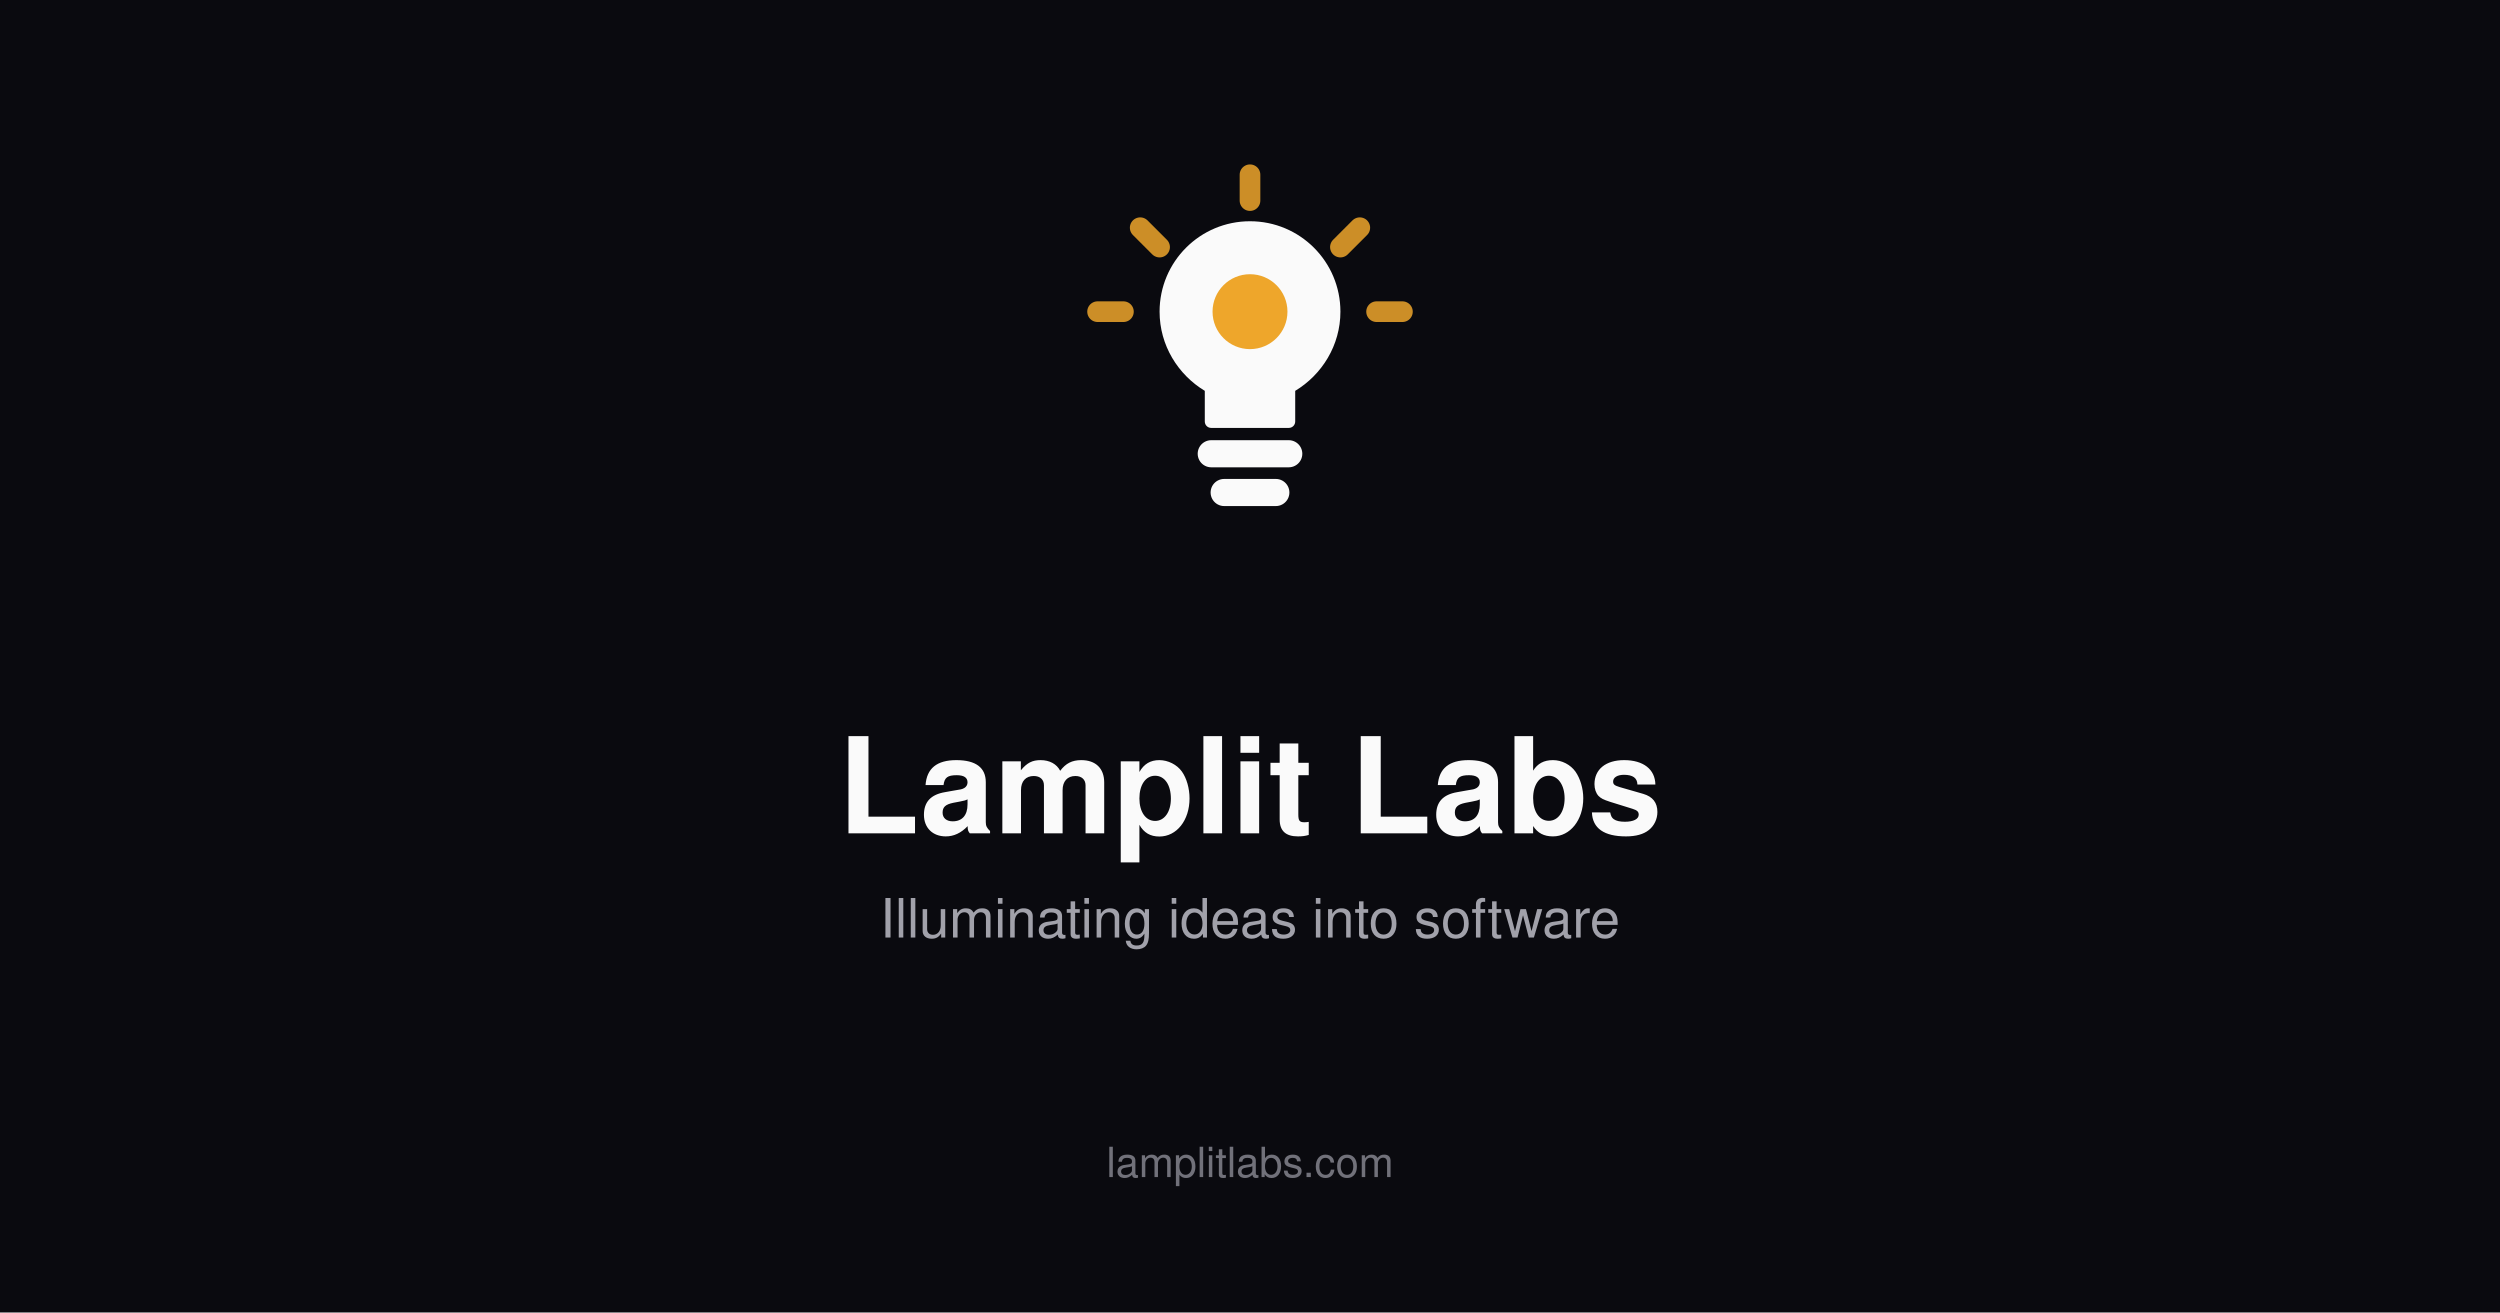
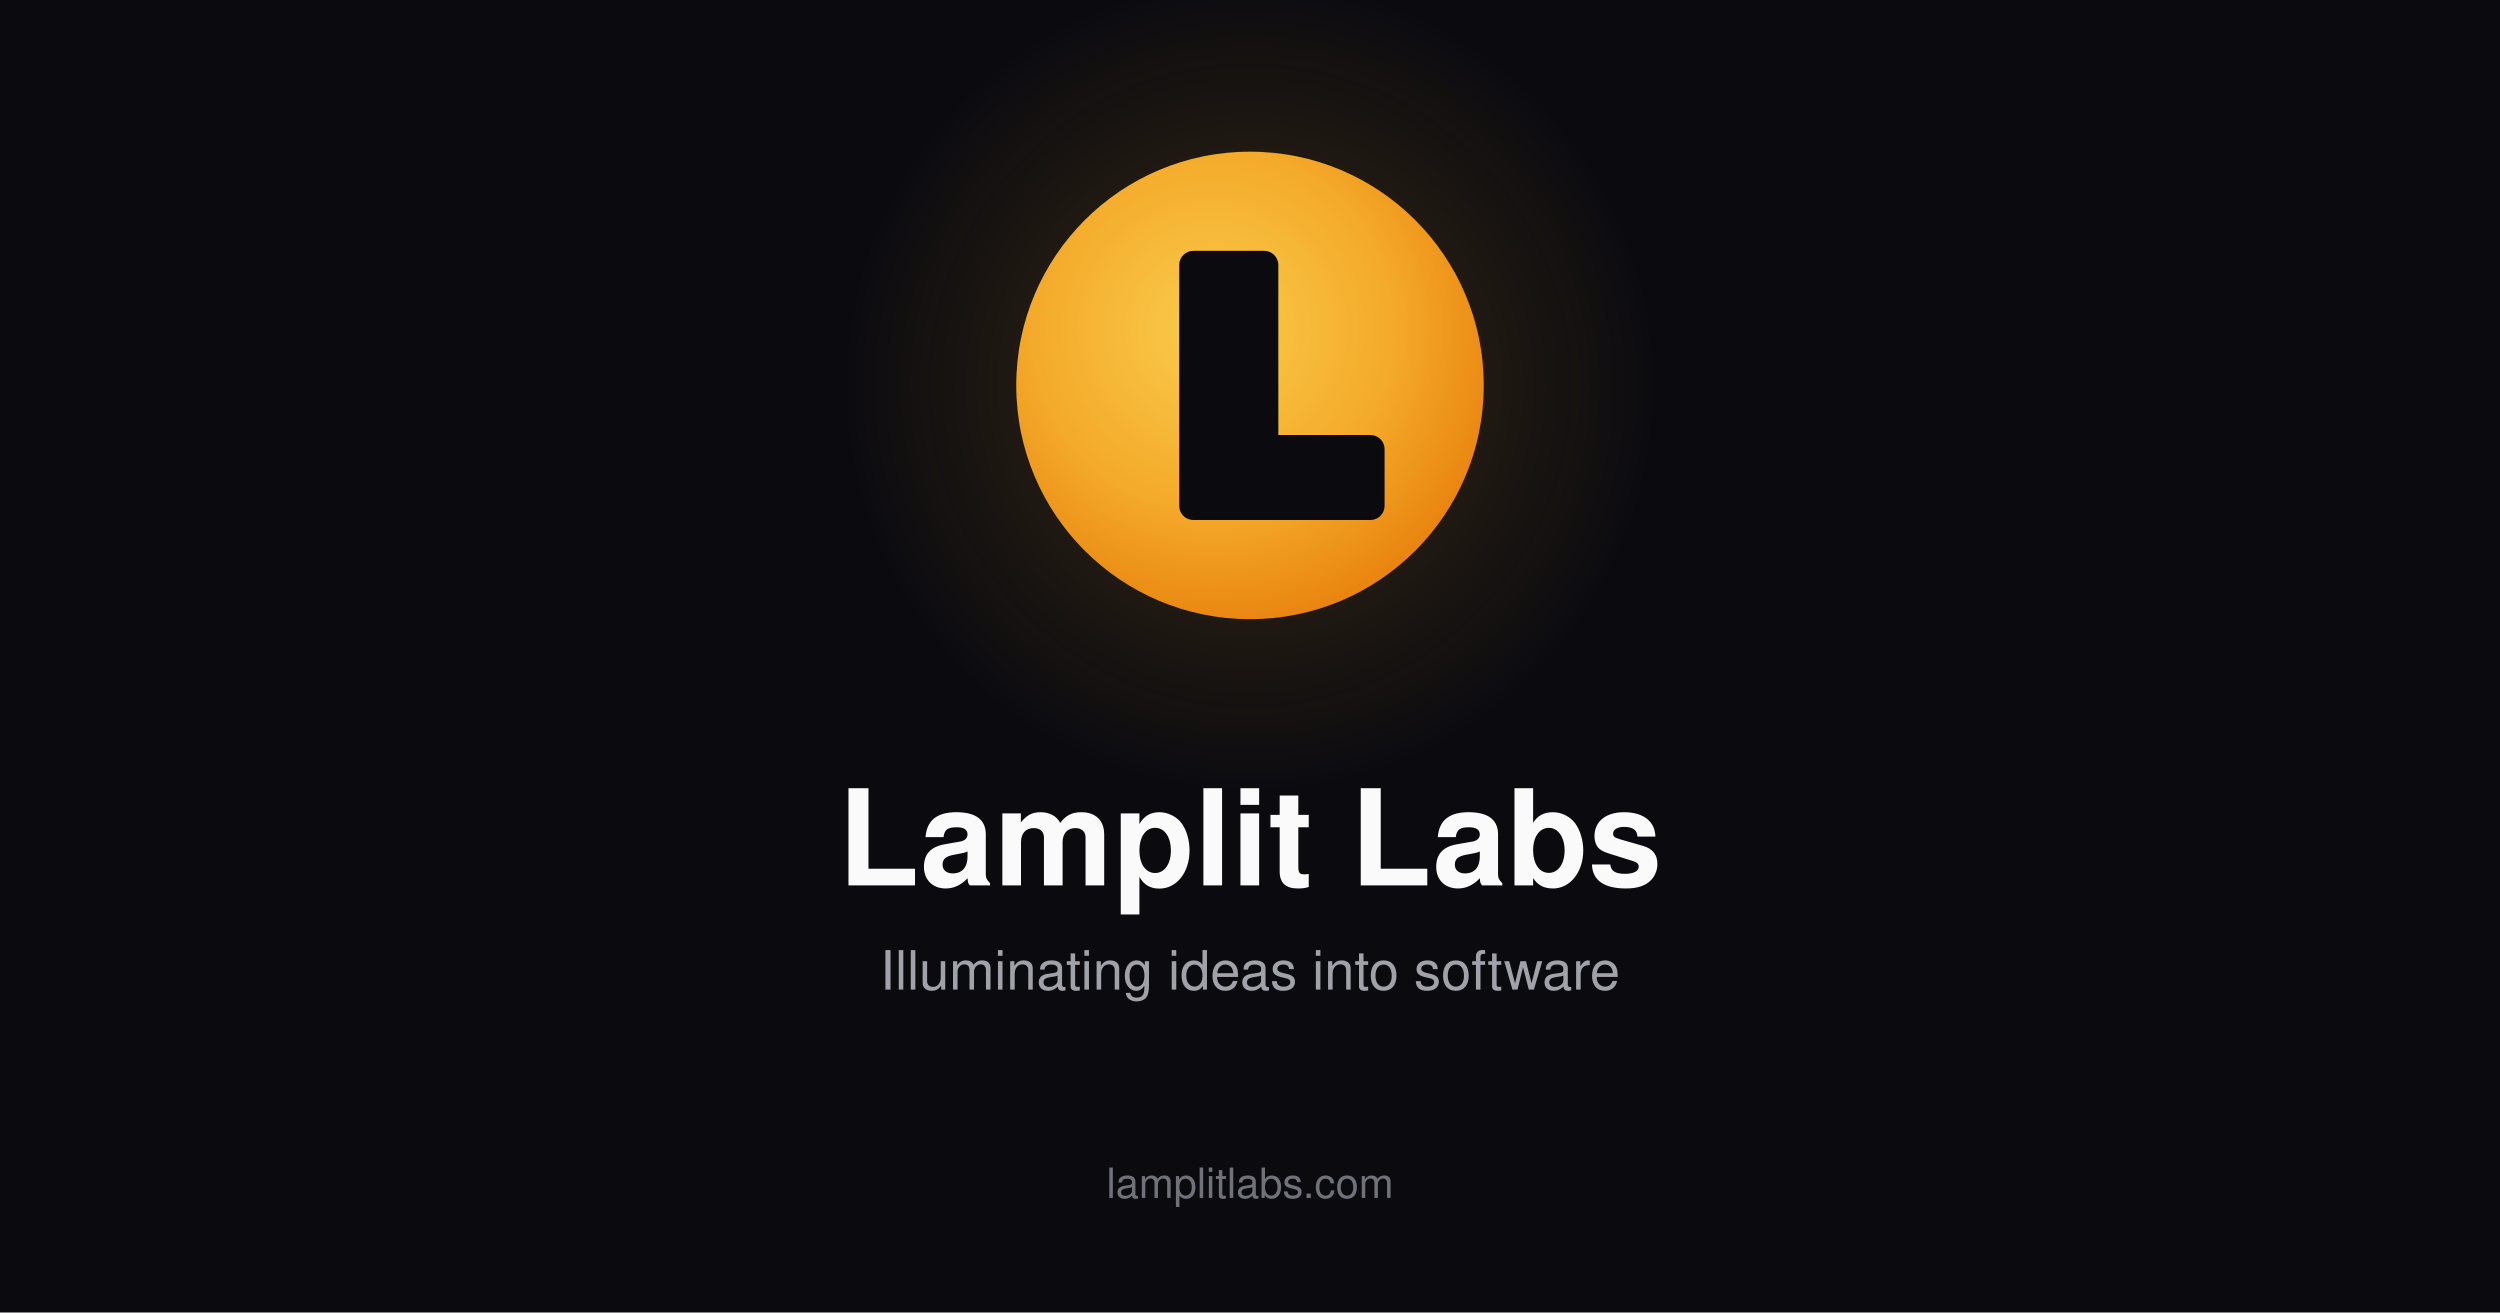
<svg xmlns="http://www.w3.org/2000/svg" viewBox="0 0 1200 630">
+   <defs>
+     <radialGradient id="glow" cx="42%" cy="38%" r="70%">
+       <stop offset="0%" stop-color="hsl(44, 95%, 64%)" />
+       <stop offset="55%" stop-color="hsl(38, 90%, 56%)" />
+       <stop offset="100%" stop-color="hsl(31, 92%, 47%)" />
+     </radialGradient>
+     <radialGradient id="halo" cx="50%" cy="50%" r="50%">
+       <stop offset="0%" stop-color="hsl(38, 85%, 55%)" stop-opacity="0.22" />
+       <stop offset="100%" stop-color="hsl(38, 85%, 55%)" stop-opacity="0" />
+     </radialGradient>
+   </defs>
  <rect x="0" y="0" width="1200" height="630" fill="#0a0a0f" />
-   <g transform="translate(600, 100) scale(6.2) translate(-12, -1)">
-     <g stroke="hsl(38, 85%, 55%)" stroke-width="1.6" stroke-linecap="round" opacity="0.85">
-       <line x1="12" y1="0.4" x2="12" y2="-1.6" />
-       <line x1="5" y1="4" x2="3.5" y2="2.5" />
-       <line x1="19" y1="4" x2="20.5" y2="2.5" />
-       <line x1="2.2" y1="9" x2="0.2" y2="9" />
-       <line x1="21.8" y1="9" x2="23.8" y2="9" />
-     </g>
-     <path d="M12 2C8.13 2 5 5.13 5 9c0 2.61 1.43 4.88 3.5 6.13V17.5c0 .28.22.5.5.5h6c.28 0 .5-.22.5-.5v-2.37C17.57 13.88 19 11.61 19 9c0-3.87-3.13-7-7-7Z" fill="#fafafa" />
-     <line x1="9" y1="20" x2="15" y2="20" stroke="#fafafa" stroke-width="2.1" stroke-linecap="round" />
-     <line x1="10" y1="23" x2="14" y2="23" stroke="#fafafa" stroke-width="2.1" stroke-linecap="round" />
-     <circle cx="12" cy="9" r="2.9" fill="hsl(38, 85%, 55%)" />
+   <circle cx="600" cy="185" r="200" fill="url(#halo)" />
+   <g transform="translate(600, 185) scale(3.4) translate(-50, -50)">
+     <circle cx="50" cy="50" r="33" fill="url(#glow)" />
+     <path d="M42 31 h10 a2 2 0 0 1 2 2 v24 h13 a2 2 0 0 1 2 2 v8 a2 2 0 0 1 -2 2 h-25 a2 2 0 0 1 -2 -2 v-34 a2 2 0 0 1 2 -2 Z" fill="#0a0a0f" />
  </g>
-   <text x="600" y="400" text-anchor="middle" font-family="Helvetica, Arial, sans-serif" font-size="64" font-weight="700" fill="#fafafa">Lamplit Labs</text>
-   <text x="600" y="450" text-anchor="middle" font-family="Helvetica, Arial, sans-serif" font-size="26" fill="#a1a1aa">Illuminating ideas into software</text>
-   <text x="600" y="565" text-anchor="middle" font-family="Helvetica, Arial, sans-serif" font-size="20" fill="#71717a">lamplitlabs.com</text>
+   <text x="600" y="425" text-anchor="middle" font-family="Helvetica, Arial, sans-serif" font-size="64" font-weight="700" fill="#fafafa">Lamplit Labs</text>
+   <text x="600" y="475" text-anchor="middle" font-family="Helvetica, Arial, sans-serif" font-size="26" fill="#a1a1aa">Illuminating ideas into software</text>
+   <text x="600" y="575" text-anchor="middle" font-family="Helvetica, Arial, sans-serif" font-size="20" fill="#71717a">lamplitlabs.com</text>
</svg>
